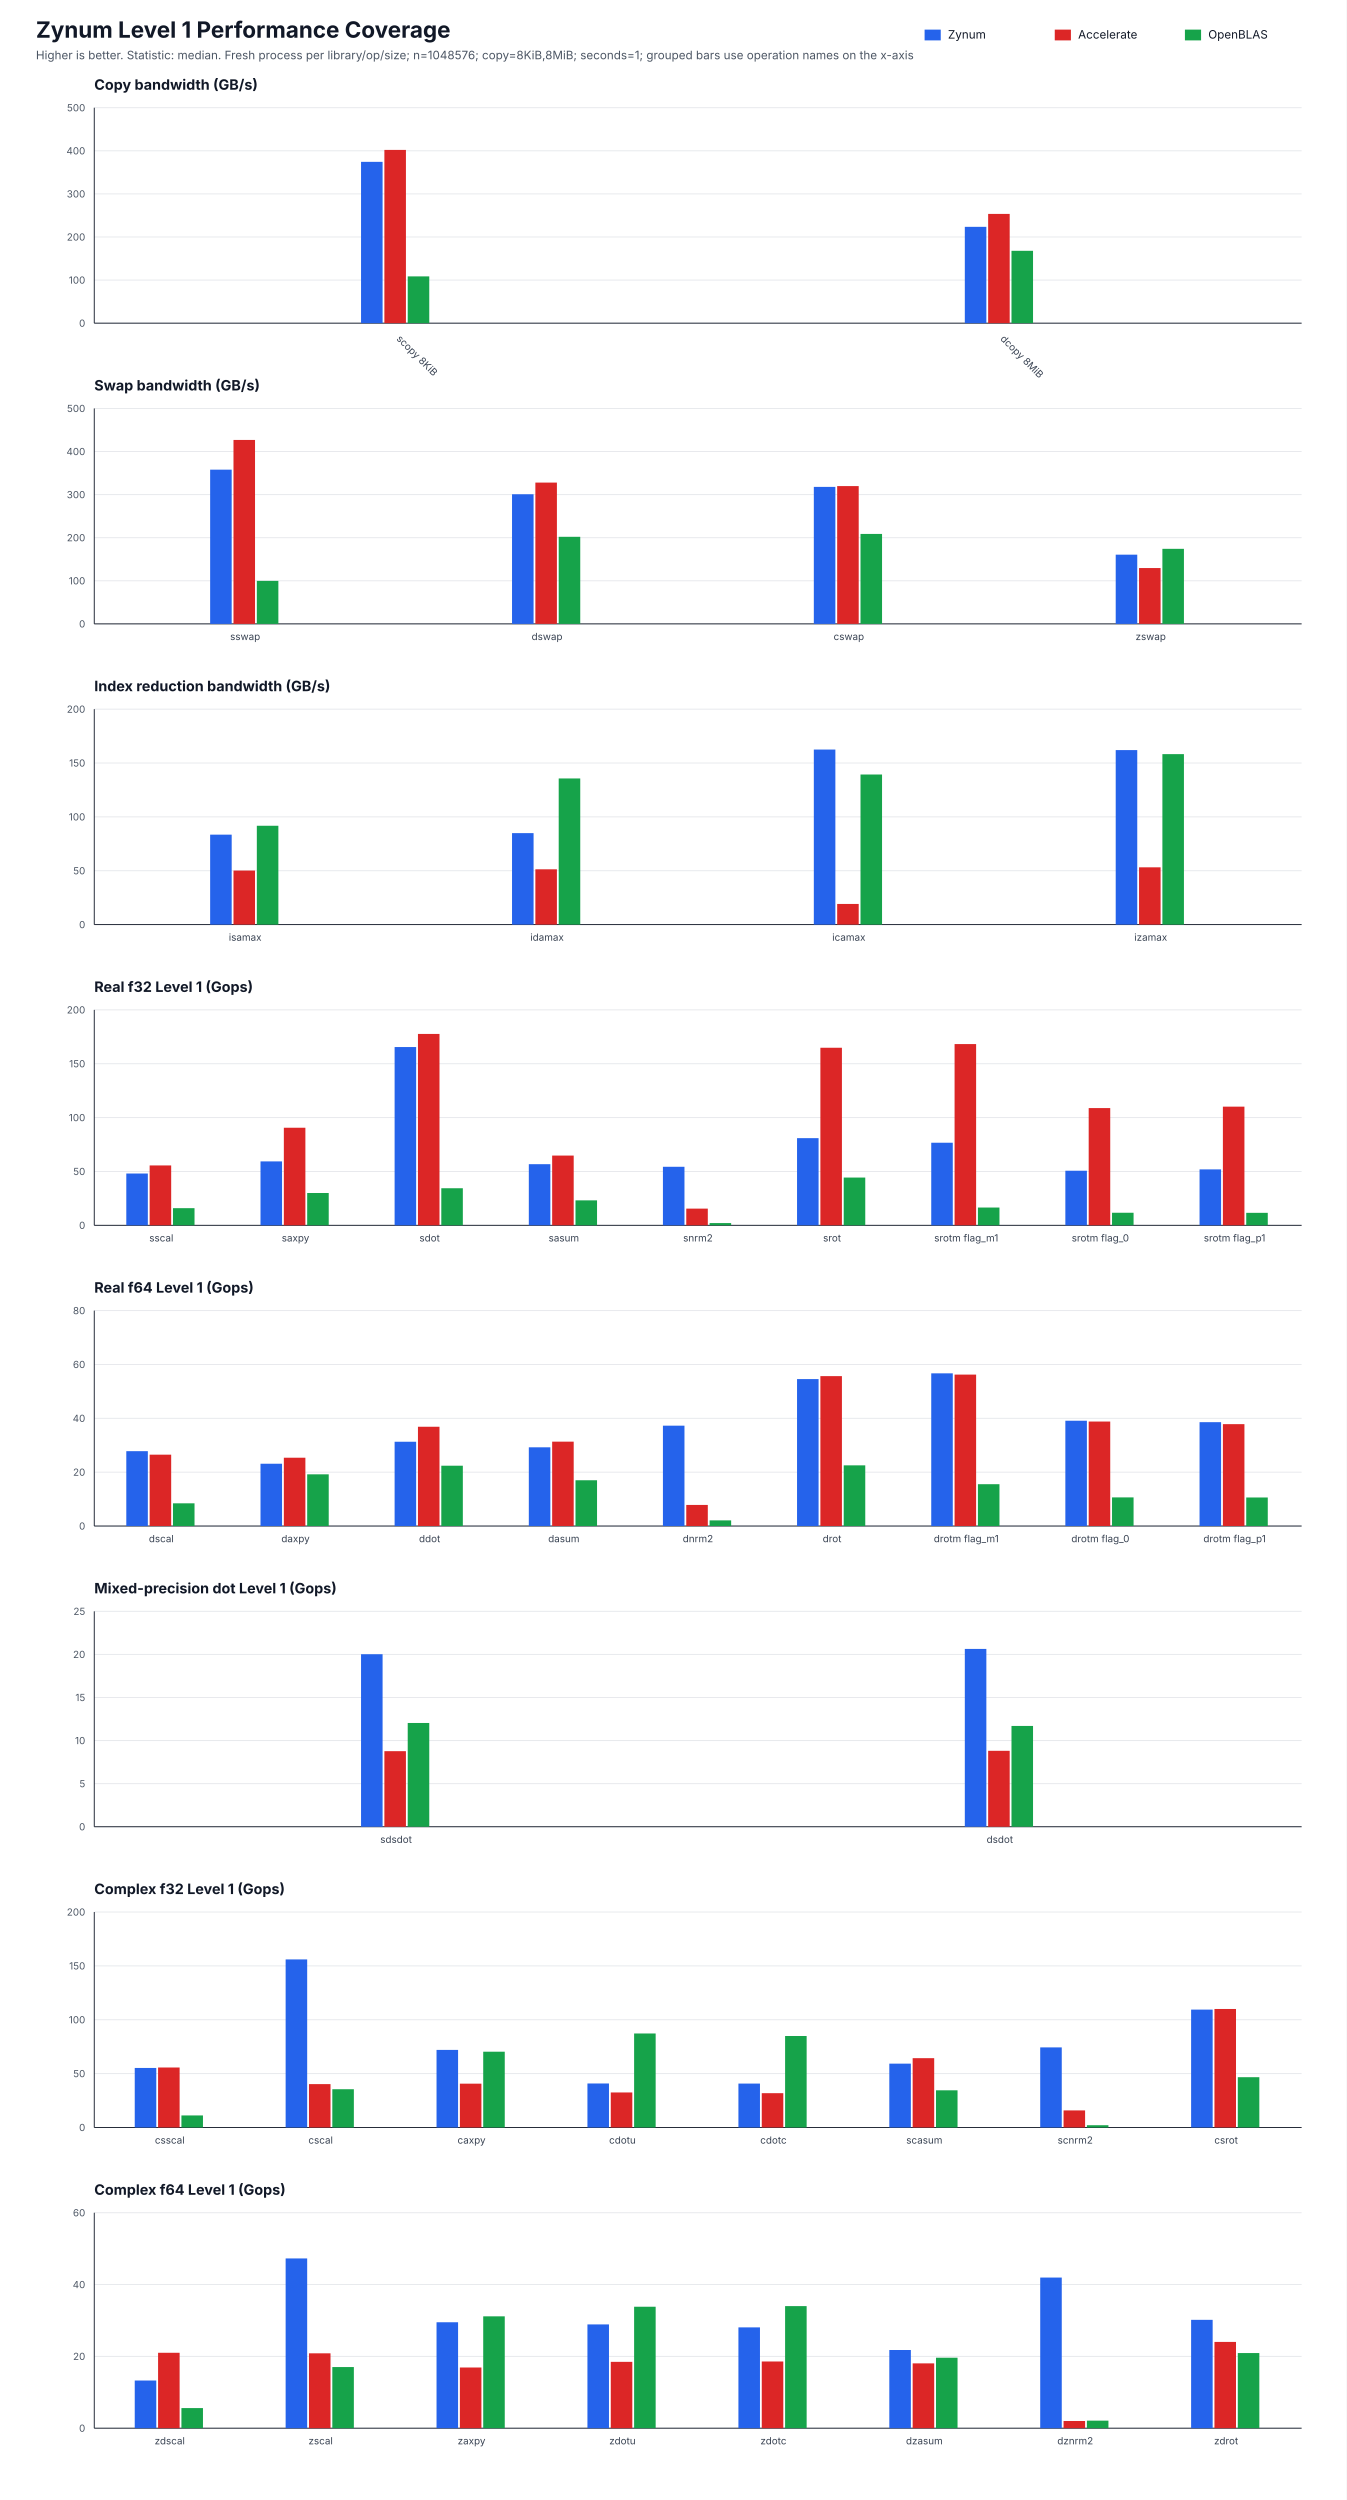
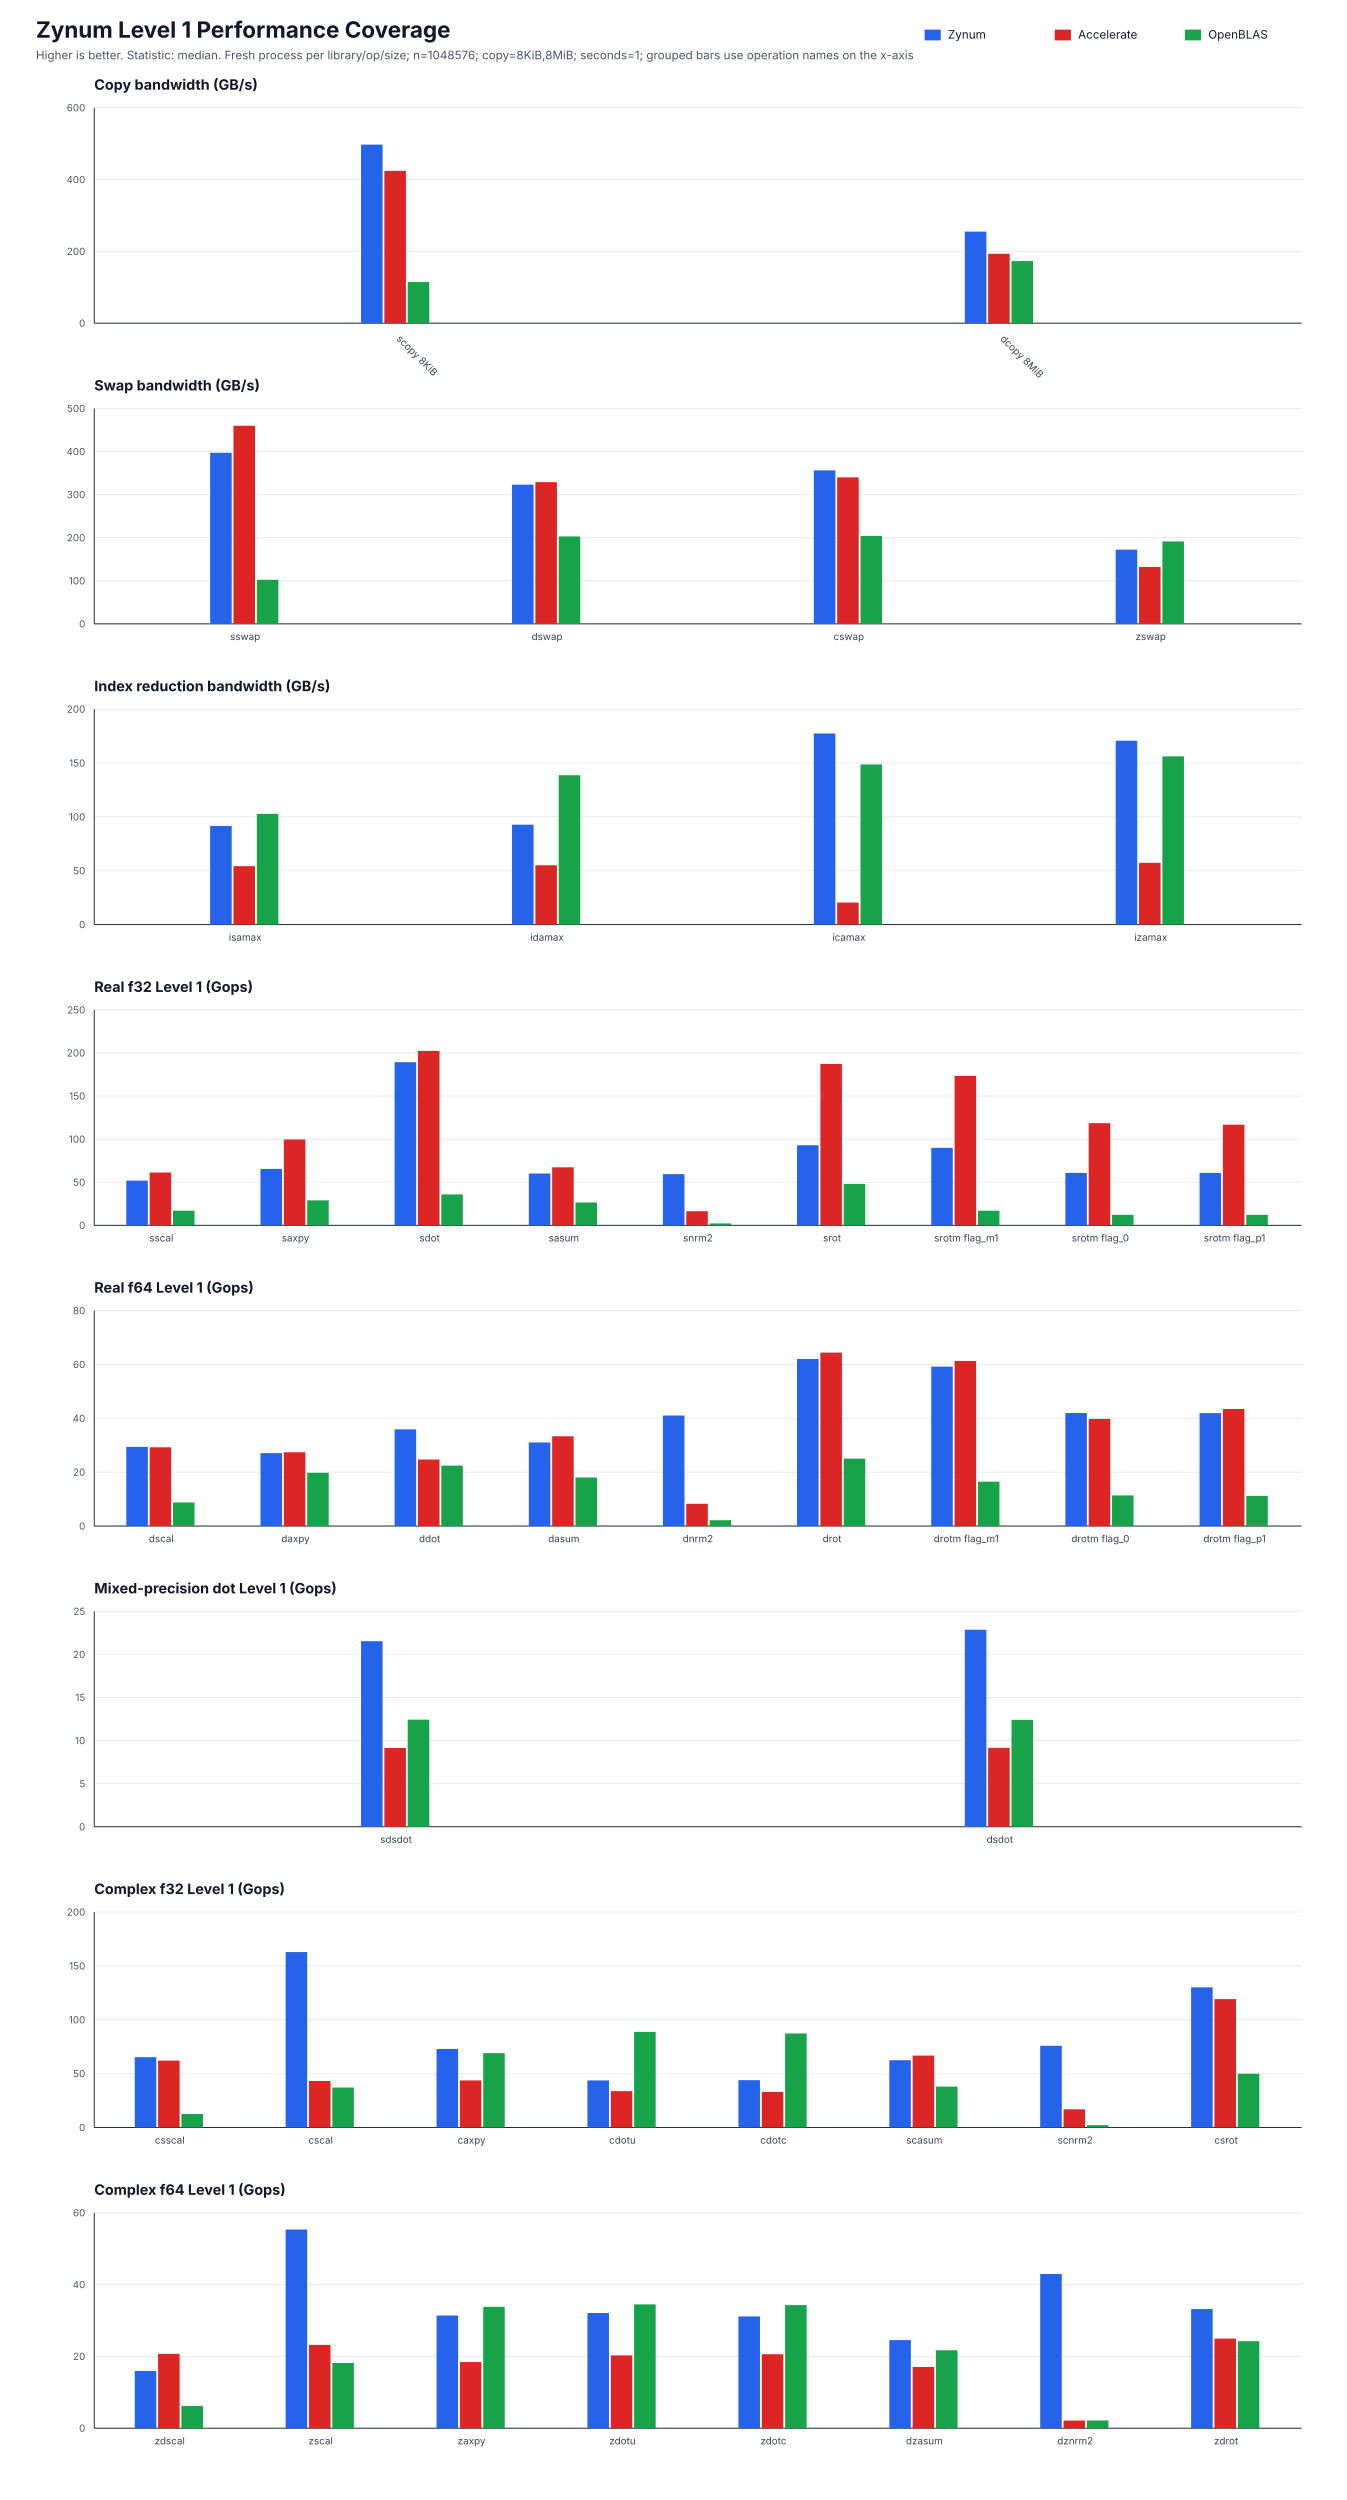
<svg xmlns="http://www.w3.org/2000/svg" width="1500" height="2785" viewBox="0 0 1500 2785">
  <style>
  text { font-family: -apple-system, BlinkMacSystemFont, "Segoe UI", sans-serif; fill: #111827; }
  .title { font-size: 25px; font-weight: 700; }
  .subtitle { font-size: 13px; fill: #4b5563; }
  .panel-title { font-size: 16px; font-weight: 700; }
  .axis-label { font-size: 11px; fill: #4b5563; }
  .op-label { font-size: 11px; fill: #374151; }
  .value-label { font-size: 10px; fill: #111827; }
  .legend { font-size: 13px; }
  .axis { stroke: #111827; stroke-width: 1; }
  .grid { stroke: #e5e7eb; stroke-width: 1; }
</style>
  <rect x="0" y="0" width="100%" height="100%" fill="#ffffff" />
  <text x="40" y="42" class="title">Zynum Level 1 Performance Coverage</text>
  <text x="40" y="66" class="subtitle">Higher is better. Statistic: median. Fresh process per library/op/size; n=1048576; copy=8KiB,8MiB; seconds=1; grouped bars use operation names on the x-axis</text>
  <rect x="1030" y="33" width="18" height="12" fill="#2563eb" />
  <text x="1056" y="43" class="legend">Zynum</text>
  <rect x="1175" y="33" width="18" height="12" fill="#dc2626" />
  <text x="1201" y="43" class="legend">Accelerate</text>
  <rect x="1320" y="33" width="18" height="12" fill="#16a34a" />
  <text x="1346" y="43" class="legend">OpenBLAS</text>
  <text x="105" y="100" class="panel-title">Copy bandwidth (GB/s)</text>
  <line x1="105" y1="360.0" x2="1450" y2="360.0" class="grid" />
  <text x="95" y="364.0" text-anchor="end" class="axis-label">0</text>
-   <line x1="105" y1="312.0" x2="1450" y2="312.0" class="grid" />
-   <text x="95" y="316.0" text-anchor="end" class="axis-label">100</text>
-   <line x1="105" y1="264.0" x2="1450" y2="264.0" class="grid" />
-   <text x="95" y="268.0" text-anchor="end" class="axis-label">200</text>
-   <line x1="105" y1="216.0" x2="1450" y2="216.0" class="grid" />
-   <text x="95" y="220.0" text-anchor="end" class="axis-label">300</text>
-   <line x1="105" y1="168.0" x2="1450" y2="168.0" class="grid" />
-   <text x="95" y="172.0" text-anchor="end" class="axis-label">400</text>
+   <line x1="105" y1="280.0" x2="1450" y2="280.0" class="grid" />
+   <text x="95" y="284.0" text-anchor="end" class="axis-label">200</text>
+   <line x1="105" y1="200.0" x2="1450" y2="200.0" class="grid" />
+   <text x="95" y="204.0" text-anchor="end" class="axis-label">400</text>
  <line x1="105" y1="120.0" x2="1450" y2="120.0" class="grid" />
-   <text x="95" y="124.0" text-anchor="end" class="axis-label">500</text>
+   <text x="95" y="124.0" text-anchor="end" class="axis-label">600</text>
  <line x1="105" y1="120" x2="105" y2="360" class="axis" />
  <line x1="105" y1="360" x2="1450" y2="360" class="axis" />
-   <rect x="402.2" y="180.3" width="24.0" height="179.7" fill="#2563eb" />
-   <rect x="428.2" y="167.0" width="24.0" height="193.0" fill="#dc2626" />
-   <rect x="454.2" y="307.9" width="24.0" height="52.1" fill="#16a34a" />
+   <rect x="402.2" y="161.1" width="24.0" height="198.9" fill="#2563eb" />
+   <rect x="428.2" y="190.3" width="24.0" height="169.7" fill="#dc2626" />
+   <rect x="454.2" y="314.2" width="24.0" height="45.8" fill="#16a34a" />
  <text x="441.2" y="378" text-anchor="start" class="op-label" transform="rotate(45 441.2 378)">scopy 8KiB</text>
-   <rect x="1074.8" y="252.7" width="24.0" height="107.3" fill="#2563eb" />
-   <rect x="1100.8" y="238.3" width="24.0" height="121.7" fill="#dc2626" />
-   <rect x="1126.8" y="279.4" width="24.0" height="80.6" fill="#16a34a" />
+   <rect x="1074.8" y="258.0" width="24.0" height="102.0" fill="#2563eb" />
+   <rect x="1100.8" y="282.7" width="24.0" height="77.3" fill="#dc2626" />
+   <rect x="1126.8" y="290.8" width="24.0" height="69.2" fill="#16a34a" />
  <text x="1113.8" y="378" text-anchor="start" class="op-label" transform="rotate(45 1113.8 378)">dcopy 8MiB</text>
  <text x="105" y="435" class="panel-title">Swap bandwidth (GB/s)</text>
  <line x1="105" y1="695.0" x2="1450" y2="695.0" class="grid" />
  <text x="95" y="699.0" text-anchor="end" class="axis-label">0</text>
  <line x1="105" y1="647.0" x2="1450" y2="647.0" class="grid" />
  <text x="95" y="651.0" text-anchor="end" class="axis-label">100</text>
  <line x1="105" y1="599.0" x2="1450" y2="599.0" class="grid" />
  <text x="95" y="603.0" text-anchor="end" class="axis-label">200</text>
  <line x1="105" y1="551.0" x2="1450" y2="551.0" class="grid" />
  <text x="95" y="555.0" text-anchor="end" class="axis-label">300</text>
  <line x1="105" y1="503.0" x2="1450" y2="503.0" class="grid" />
  <text x="95" y="507.0" text-anchor="end" class="axis-label">400</text>
  <line x1="105" y1="455.0" x2="1450" y2="455.0" class="grid" />
  <text x="95" y="459.0" text-anchor="end" class="axis-label">500</text>
  <line x1="105" y1="455" x2="105" y2="695" class="axis" />
  <line x1="105" y1="695" x2="1450" y2="695" class="axis" />
-   <rect x="234.1" y="523.2" width="24.0" height="171.8" fill="#2563eb" />
-   <rect x="260.1" y="490.1" width="24.0" height="204.9" fill="#dc2626" />
-   <rect x="286.1" y="647.1" width="24.0" height="47.9" fill="#16a34a" />
+   <rect x="234.1" y="504.4" width="24.0" height="190.6" fill="#2563eb" />
+   <rect x="260.1" y="474.3" width="24.0" height="220.7" fill="#dc2626" />
+   <rect x="286.1" y="645.9" width="24.0" height="49.1" fill="#16a34a" />
  <text x="273.1" y="713" text-anchor="middle" class="op-label">sswap</text>
-   <rect x="570.4" y="550.6" width="24.0" height="144.4" fill="#2563eb" />
-   <rect x="596.4" y="537.6" width="24.0" height="157.4" fill="#dc2626" />
-   <rect x="622.4" y="598.0" width="24.0" height="97.0" fill="#16a34a" />
+   <rect x="570.4" y="539.9" width="24.0" height="155.1" fill="#2563eb" />
+   <rect x="596.4" y="537.1" width="24.0" height="157.9" fill="#dc2626" />
+   <rect x="622.4" y="597.6" width="24.0" height="97.4" fill="#16a34a" />
  <text x="609.4" y="713" text-anchor="middle" class="op-label">dswap</text>
-   <rect x="906.6" y="542.4" width="24.0" height="152.6" fill="#2563eb" />
-   <rect x="932.6" y="541.5" width="24.0" height="153.5" fill="#dc2626" />
-   <rect x="958.6" y="594.8" width="24.0" height="100.2" fill="#16a34a" />
+   <rect x="906.6" y="524.0" width="24.0" height="171.0" fill="#2563eb" />
+   <rect x="932.6" y="531.8" width="24.0" height="163.2" fill="#dc2626" />
+   <rect x="958.6" y="597.0" width="24.0" height="98.0" fill="#16a34a" />
  <text x="945.6" y="713" text-anchor="middle" class="op-label">cswap</text>
-   <rect x="1242.9" y="617.9" width="24.0" height="77.1" fill="#2563eb" />
-   <rect x="1268.9" y="632.8" width="24.0" height="62.2" fill="#dc2626" />
-   <rect x="1294.9" y="611.4" width="24.0" height="83.6" fill="#16a34a" />
+   <rect x="1242.9" y="612.3" width="24.0" height="82.7" fill="#2563eb" />
+   <rect x="1268.9" y="631.6" width="24.0" height="63.4" fill="#dc2626" />
+   <rect x="1294.9" y="603.2" width="24.0" height="91.8" fill="#16a34a" />
  <text x="1281.9" y="713" text-anchor="middle" class="op-label">zswap</text>
  <text x="105" y="770" class="panel-title">Index reduction bandwidth (GB/s)</text>
  <line x1="105" y1="1030.0" x2="1450" y2="1030.0" class="grid" />
  <text x="95" y="1034.0" text-anchor="end" class="axis-label">0</text>
  <line x1="105" y1="970.0" x2="1450" y2="970.0" class="grid" />
  <text x="95" y="974.0" text-anchor="end" class="axis-label">50</text>
  <line x1="105" y1="910.0" x2="1450" y2="910.0" class="grid" />
  <text x="95" y="914.0" text-anchor="end" class="axis-label">100</text>
  <line x1="105" y1="850.0" x2="1450" y2="850.0" class="grid" />
  <text x="95" y="854.0" text-anchor="end" class="axis-label">150</text>
  <line x1="105" y1="790.0" x2="1450" y2="790.0" class="grid" />
  <text x="95" y="794.0" text-anchor="end" class="axis-label">200</text>
  <line x1="105" y1="790" x2="105" y2="1030" class="axis" />
  <line x1="105" y1="1030" x2="1450" y2="1030" class="axis" />
-   <rect x="234.1" y="929.8" width="24.0" height="100.2" fill="#2563eb" />
-   <rect x="260.1" y="969.8" width="24.0" height="60.2" fill="#dc2626" />
-   <rect x="286.1" y="919.9" width="24.0" height="110.1" fill="#16a34a" />
+   <rect x="234.1" y="920.2" width="24.0" height="109.8" fill="#2563eb" />
+   <rect x="260.1" y="964.9" width="24.0" height="65.1" fill="#dc2626" />
+   <rect x="286.1" y="906.6" width="24.0" height="123.4" fill="#16a34a" />
  <text x="273.1" y="1048" text-anchor="middle" class="op-label">isamax</text>
-   <rect x="570.4" y="928.1" width="24.0" height="101.9" fill="#2563eb" />
-   <rect x="596.4" y="968.4" width="24.0" height="61.6" fill="#dc2626" />
-   <rect x="622.4" y="867.2" width="24.0" height="162.8" fill="#16a34a" />
+   <rect x="570.4" y="918.7" width="24.0" height="111.3" fill="#2563eb" />
+   <rect x="596.4" y="963.9" width="24.0" height="66.1" fill="#dc2626" />
+   <rect x="622.4" y="863.6" width="24.0" height="166.4" fill="#16a34a" />
  <text x="609.4" y="1048" text-anchor="middle" class="op-label">idamax</text>
-   <rect x="906.6" y="835.0" width="24.0" height="195.0" fill="#2563eb" />
-   <rect x="932.6" y="1007.0" width="24.0" height="23.0" fill="#dc2626" />
-   <rect x="958.6" y="862.8" width="24.0" height="167.2" fill="#16a34a" />
+   <rect x="906.6" y="817.1" width="24.0" height="212.9" fill="#2563eb" />
+   <rect x="932.6" y="1005.4" width="24.0" height="24.6" fill="#dc2626" />
+   <rect x="958.6" y="851.6" width="24.0" height="178.4" fill="#16a34a" />
  <text x="945.6" y="1048" text-anchor="middle" class="op-label">icamax</text>
-   <rect x="1242.9" y="835.6" width="24.0" height="194.4" fill="#2563eb" />
-   <rect x="1268.9" y="966.2" width="24.0" height="63.8" fill="#dc2626" />
-   <rect x="1294.9" y="840.1" width="24.0" height="189.9" fill="#16a34a" />
+   <rect x="1242.9" y="825.2" width="24.0" height="204.8" fill="#2563eb" />
+   <rect x="1268.9" y="961.2" width="24.0" height="68.8" fill="#dc2626" />
+   <rect x="1294.9" y="842.6" width="24.0" height="187.4" fill="#16a34a" />
  <text x="1281.9" y="1048" text-anchor="middle" class="op-label">izamax</text>
  <text x="105" y="1105" class="panel-title">Real f32 Level 1 (Gops)</text>
  <line x1="105" y1="1365.0" x2="1450" y2="1365.0" class="grid" />
  <text x="95" y="1369.0" text-anchor="end" class="axis-label">0</text>
-   <line x1="105" y1="1305.0" x2="1450" y2="1305.0" class="grid" />
-   <text x="95" y="1309.0" text-anchor="end" class="axis-label">50</text>
-   <line x1="105" y1="1245.0" x2="1450" y2="1245.0" class="grid" />
-   <text x="95" y="1249.0" text-anchor="end" class="axis-label">100</text>
-   <line x1="105" y1="1185.0" x2="1450" y2="1185.0" class="grid" />
-   <text x="95" y="1189.0" text-anchor="end" class="axis-label">150</text>
+   <line x1="105" y1="1317.0" x2="1450" y2="1317.0" class="grid" />
+   <text x="95" y="1321.0" text-anchor="end" class="axis-label">50</text>
+   <line x1="105" y1="1269.0" x2="1450" y2="1269.0" class="grid" />
+   <text x="95" y="1273.0" text-anchor="end" class="axis-label">100</text>
+   <line x1="105" y1="1221.0" x2="1450" y2="1221.0" class="grid" />
+   <text x="95" y="1225.0" text-anchor="end" class="axis-label">150</text>
+   <line x1="105" y1="1173.0" x2="1450" y2="1173.0" class="grid" />
+   <text x="95" y="1177.0" text-anchor="end" class="axis-label">200</text>
  <line x1="105" y1="1125.0" x2="1450" y2="1125.0" class="grid" />
-   <text x="95" y="1129.0" text-anchor="end" class="axis-label">200</text>
+   <text x="95" y="1129.0" text-anchor="end" class="axis-label">250</text>
  <line x1="105" y1="1125" x2="105" y2="1365" class="axis" />
  <line x1="105" y1="1365" x2="1450" y2="1365" class="axis" />
-   <rect x="140.7" y="1307.3" width="24.0" height="57.7" fill="#2563eb" />
-   <rect x="166.7" y="1298.3" width="24.0" height="66.7" fill="#dc2626" />
-   <rect x="192.7" y="1345.9" width="24.0" height="19.1" fill="#16a34a" />
+   <rect x="140.7" y="1315.2" width="24.0" height="49.8" fill="#2563eb" />
+   <rect x="166.7" y="1306.2" width="24.0" height="58.8" fill="#dc2626" />
+   <rect x="192.7" y="1348.7" width="24.0" height="16.3" fill="#16a34a" />
  <text x="179.7" y="1383" text-anchor="middle" class="op-label">sscal</text>
-   <rect x="290.2" y="1293.8" width="24.0" height="71.2" fill="#2563eb" />
-   <rect x="316.2" y="1256.3" width="24.0" height="108.7" fill="#dc2626" />
-   <rect x="342.2" y="1329.0" width="24.0" height="36.0" fill="#16a34a" />
+   <rect x="290.2" y="1302.2" width="24.0" height="62.8" fill="#2563eb" />
+   <rect x="316.2" y="1269.4" width="24.0" height="95.6" fill="#dc2626" />
+   <rect x="342.2" y="1337.2" width="24.0" height="27.8" fill="#16a34a" />
  <text x="329.2" y="1383" text-anchor="middle" class="op-label">saxpy</text>
-   <rect x="439.6" y="1166.4" width="24.0" height="198.6" fill="#2563eb" />
-   <rect x="465.6" y="1151.8" width="24.0" height="213.2" fill="#dc2626" />
-   <rect x="491.6" y="1323.7" width="24.0" height="41.3" fill="#16a34a" />
+   <rect x="439.6" y="1183.3" width="24.0" height="181.7" fill="#2563eb" />
+   <rect x="465.6" y="1170.7" width="24.0" height="194.3" fill="#dc2626" />
+   <rect x="491.6" y="1330.6" width="24.0" height="34.4" fill="#16a34a" />
  <text x="478.6" y="1383" text-anchor="middle" class="op-label">sdot</text>
-   <rect x="589.1" y="1296.9" width="24.0" height="68.1" fill="#2563eb" />
-   <rect x="615.1" y="1287.3" width="24.0" height="77.7" fill="#dc2626" />
-   <rect x="641.1" y="1337.2" width="24.0" height="27.8" fill="#16a34a" />
+   <rect x="589.1" y="1307.3" width="24.0" height="57.7" fill="#2563eb" />
+   <rect x="615.1" y="1300.4" width="24.0" height="64.6" fill="#dc2626" />
+   <rect x="641.1" y="1339.6" width="24.0" height="25.4" fill="#16a34a" />
  <text x="628.1" y="1383" text-anchor="middle" class="op-label">sasum</text>
-   <rect x="738.5" y="1299.8" width="24.0" height="65.2" fill="#2563eb" />
-   <rect x="764.5" y="1346.4" width="24.0" height="18.6" fill="#dc2626" />
-   <rect x="790.5" y="1362.5" width="24.0" height="2.5" fill="#16a34a" />
+   <rect x="738.5" y="1308.0" width="24.0" height="57.0" fill="#2563eb" />
+   <rect x="764.5" y="1349.3" width="24.0" height="15.7" fill="#dc2626" />
+   <rect x="790.5" y="1362.9" width="24.0" height="2.1" fill="#16a34a" />
  <text x="777.5" y="1383" text-anchor="middle" class="op-label">snrm2</text>
-   <rect x="887.9" y="1267.9" width="24.0" height="97.1" fill="#2563eb" />
-   <rect x="913.9" y="1167.2" width="24.0" height="197.8" fill="#dc2626" />
-   <rect x="939.9" y="1311.8" width="24.0" height="53.2" fill="#16a34a" />
+   <rect x="887.9" y="1275.8" width="24.0" height="89.2" fill="#2563eb" />
+   <rect x="913.9" y="1185.2" width="24.0" height="179.8" fill="#dc2626" />
+   <rect x="939.9" y="1318.9" width="24.0" height="46.1" fill="#16a34a" />
  <text x="926.9" y="1383" text-anchor="middle" class="op-label">srot</text>
-   <rect x="1037.4" y="1273.0" width="24.0" height="92.0" fill="#2563eb" />
-   <rect x="1063.4" y="1163.1" width="24.0" height="201.9" fill="#dc2626" />
-   <rect x="1089.4" y="1345.2" width="24.0" height="19.8" fill="#16a34a" />
+   <rect x="1037.4" y="1278.7" width="24.0" height="86.3" fill="#2563eb" />
+   <rect x="1063.4" y="1198.6" width="24.0" height="166.4" fill="#dc2626" />
+   <rect x="1089.4" y="1348.7" width="24.0" height="16.3" fill="#16a34a" />
  <text x="1076.4" y="1383" text-anchor="middle" class="op-label">srotm flag_m1</text>
-   <rect x="1186.8" y="1304.2" width="24.0" height="60.8" fill="#2563eb" />
-   <rect x="1212.8" y="1234.4" width="24.0" height="130.6" fill="#dc2626" />
-   <rect x="1238.8" y="1351.0" width="24.0" height="14.0" fill="#16a34a" />
+   <rect x="1186.8" y="1306.6" width="24.0" height="58.4" fill="#2563eb" />
+   <rect x="1212.8" y="1251.2" width="24.0" height="113.8" fill="#dc2626" />
+   <rect x="1238.8" y="1353.3" width="24.0" height="11.7" fill="#16a34a" />
  <text x="1225.8" y="1383" text-anchor="middle" class="op-label">srotm flag_0</text>
-   <rect x="1336.3" y="1302.7" width="24.0" height="62.3" fill="#2563eb" />
-   <rect x="1362.3" y="1232.8" width="24.0" height="132.2" fill="#dc2626" />
-   <rect x="1388.3" y="1351.1" width="24.0" height="13.9" fill="#16a34a" />
+   <rect x="1336.3" y="1306.6" width="24.0" height="58.4" fill="#2563eb" />
+   <rect x="1362.3" y="1252.9" width="24.0" height="112.1" fill="#dc2626" />
+   <rect x="1388.3" y="1353.3" width="24.0" height="11.7" fill="#16a34a" />
  <text x="1375.3" y="1383" text-anchor="middle" class="op-label">srotm flag_p1</text>
  <text x="105" y="1440" class="panel-title">Real f64 Level 1 (Gops)</text>
  <line x1="105" y1="1700.0" x2="1450" y2="1700.0" class="grid" />
  <text x="95" y="1704.0" text-anchor="end" class="axis-label">0</text>
  <line x1="105" y1="1640.0" x2="1450" y2="1640.0" class="grid" />
  <text x="95" y="1644.0" text-anchor="end" class="axis-label">20</text>
  <line x1="105" y1="1580.0" x2="1450" y2="1580.0" class="grid" />
  <text x="95" y="1584.0" text-anchor="end" class="axis-label">40</text>
  <line x1="105" y1="1520.0" x2="1450" y2="1520.0" class="grid" />
  <text x="95" y="1524.0" text-anchor="end" class="axis-label">60</text>
  <line x1="105" y1="1460.0" x2="1450" y2="1460.0" class="grid" />
  <text x="95" y="1464.0" text-anchor="end" class="axis-label">80</text>
  <line x1="105" y1="1460" x2="105" y2="1700" class="axis" />
  <line x1="105" y1="1700" x2="1450" y2="1700" class="axis" />
-   <rect x="140.7" y="1616.6" width="24.0" height="83.4" fill="#2563eb" />
-   <rect x="166.7" y="1620.5" width="24.0" height="79.5" fill="#dc2626" />
-   <rect x="192.7" y="1674.7" width="24.0" height="25.3" fill="#16a34a" />
+   <rect x="140.7" y="1611.8" width="24.0" height="88.2" fill="#2563eb" />
+   <rect x="166.7" y="1612.3" width="24.0" height="87.7" fill="#dc2626" />
+   <rect x="192.7" y="1673.7" width="24.0" height="26.3" fill="#16a34a" />
  <text x="179.7" y="1718" text-anchor="middle" class="op-label">dscal</text>
-   <rect x="290.2" y="1630.6" width="24.0" height="69.4" fill="#2563eb" />
-   <rect x="316.2" y="1623.9" width="24.0" height="76.1" fill="#dc2626" />
-   <rect x="342.2" y="1642.4" width="24.0" height="57.6" fill="#16a34a" />
+   <rect x="290.2" y="1618.8" width="24.0" height="81.2" fill="#2563eb" />
+   <rect x="316.2" y="1617.8" width="24.0" height="82.2" fill="#dc2626" />
+   <rect x="342.2" y="1640.7" width="24.0" height="59.3" fill="#16a34a" />
  <text x="329.2" y="1718" text-anchor="middle" class="op-label">daxpy</text>
-   <rect x="439.6" y="1606.1" width="24.0" height="93.9" fill="#2563eb" />
-   <rect x="465.6" y="1589.4" width="24.0" height="110.6" fill="#dc2626" />
-   <rect x="491.6" y="1632.8" width="24.0" height="67.2" fill="#16a34a" />
+   <rect x="439.6" y="1592.3" width="24.0" height="107.7" fill="#2563eb" />
+   <rect x="465.6" y="1625.9" width="24.0" height="74.1" fill="#dc2626" />
+   <rect x="491.6" y="1632.7" width="24.0" height="67.3" fill="#16a34a" />
  <text x="478.6" y="1718" text-anchor="middle" class="op-label">ddot</text>
-   <rect x="589.1" y="1612.3" width="24.0" height="87.7" fill="#2563eb" />
-   <rect x="615.1" y="1606.0" width="24.0" height="94.0" fill="#dc2626" />
-   <rect x="641.1" y="1649.0" width="24.0" height="51.0" fill="#16a34a" />
+   <rect x="589.1" y="1606.9" width="24.0" height="93.1" fill="#2563eb" />
+   <rect x="615.1" y="1600.0" width="24.0" height="100.0" fill="#dc2626" />
+   <rect x="641.1" y="1645.9" width="24.0" height="54.1" fill="#16a34a" />
  <text x="628.1" y="1718" text-anchor="middle" class="op-label">dasum</text>
-   <rect x="738.5" y="1588.2" width="24.0" height="111.8" fill="#2563eb" />
-   <rect x="764.5" y="1676.5" width="24.0" height="23.5" fill="#dc2626" />
-   <rect x="790.5" y="1693.7" width="24.0" height="6.3" fill="#16a34a" />
+   <rect x="738.5" y="1576.9" width="24.0" height="123.1" fill="#2563eb" />
+   <rect x="764.5" y="1675.2" width="24.0" height="24.8" fill="#dc2626" />
+   <rect x="790.5" y="1693.5" width="24.0" height="6.5" fill="#16a34a" />
  <text x="777.5" y="1718" text-anchor="middle" class="op-label">dnrm2</text>
-   <rect x="887.9" y="1536.3" width="24.0" height="163.7" fill="#2563eb" />
-   <rect x="913.9" y="1533.0" width="24.0" height="167.0" fill="#dc2626" />
-   <rect x="939.9" y="1632.4" width="24.0" height="67.6" fill="#16a34a" />
+   <rect x="887.9" y="1513.9" width="24.0" height="186.1" fill="#2563eb" />
+   <rect x="913.9" y="1506.8" width="24.0" height="193.2" fill="#dc2626" />
+   <rect x="939.9" y="1624.9" width="24.0" height="75.1" fill="#16a34a" />
  <text x="926.9" y="1718" text-anchor="middle" class="op-label">drot</text>
-   <rect x="1037.4" y="1529.9" width="24.0" height="170.1" fill="#2563eb" />
-   <rect x="1063.4" y="1531.3" width="24.0" height="168.7" fill="#dc2626" />
-   <rect x="1089.4" y="1653.4" width="24.0" height="46.6" fill="#16a34a" />
+   <rect x="1037.4" y="1522.4" width="24.0" height="177.6" fill="#2563eb" />
+   <rect x="1063.4" y="1516.1" width="24.0" height="183.9" fill="#dc2626" />
+   <rect x="1089.4" y="1650.6" width="24.0" height="49.4" fill="#16a34a" />
  <text x="1076.4" y="1718" text-anchor="middle" class="op-label">drotm flag_m1</text>
-   <rect x="1186.8" y="1582.7" width="24.0" height="117.3" fill="#2563eb" />
-   <rect x="1212.8" y="1583.6" width="24.0" height="116.4" fill="#dc2626" />
-   <rect x="1238.8" y="1668.1" width="24.0" height="31.9" fill="#16a34a" />
+   <rect x="1186.8" y="1574.1" width="24.0" height="125.9" fill="#2563eb" />
+   <rect x="1212.8" y="1580.7" width="24.0" height="119.3" fill="#dc2626" />
+   <rect x="1238.8" y="1665.9" width="24.0" height="34.1" fill="#16a34a" />
  <text x="1225.8" y="1718" text-anchor="middle" class="op-label">drotm flag_0</text>
-   <rect x="1336.3" y="1584.3" width="24.0" height="115.7" fill="#2563eb" />
-   <rect x="1362.3" y="1586.5" width="24.0" height="113.5" fill="#dc2626" />
-   <rect x="1388.3" y="1668.2" width="24.0" height="31.8" fill="#16a34a" />
+   <rect x="1336.3" y="1574.2" width="24.0" height="125.8" fill="#2563eb" />
+   <rect x="1362.3" y="1569.6" width="24.0" height="130.4" fill="#dc2626" />
+   <rect x="1388.3" y="1666.4" width="24.0" height="33.6" fill="#16a34a" />
  <text x="1375.3" y="1718" text-anchor="middle" class="op-label">drotm flag_p1</text>
  <text x="105" y="1775" class="panel-title">Mixed-precision dot Level 1 (Gops)</text>
  <line x1="105" y1="2035.0" x2="1450" y2="2035.0" class="grid" />
  <text x="95" y="2039.0" text-anchor="end" class="axis-label">0</text>
  <line x1="105" y1="1987.0" x2="1450" y2="1987.0" class="grid" />
  <text x="95" y="1991.0" text-anchor="end" class="axis-label">5</text>
  <line x1="105" y1="1939.0" x2="1450" y2="1939.0" class="grid" />
  <text x="95" y="1943.0" text-anchor="end" class="axis-label">10</text>
  <line x1="105" y1="1891.0" x2="1450" y2="1891.0" class="grid" />
  <text x="95" y="1895.0" text-anchor="end" class="axis-label">15</text>
  <line x1="105" y1="1843.0" x2="1450" y2="1843.0" class="grid" />
  <text x="95" y="1847.0" text-anchor="end" class="axis-label">20</text>
  <line x1="105" y1="1795.0" x2="1450" y2="1795.0" class="grid" />
  <text x="95" y="1799.0" text-anchor="end" class="axis-label">25</text>
  <line x1="105" y1="1795" x2="105" y2="2035" class="axis" />
  <line x1="105" y1="2035" x2="1450" y2="2035" class="axis" />
-   <rect x="402.2" y="1842.8" width="24.0" height="192.2" fill="#2563eb" />
-   <rect x="428.2" y="1950.8" width="24.0" height="84.2" fill="#dc2626" />
-   <rect x="454.2" y="1919.4" width="24.0" height="115.6" fill="#16a34a" />
+   <rect x="402.2" y="1828.3" width="24.0" height="206.7" fill="#2563eb" />
+   <rect x="428.2" y="1947.3" width="24.0" height="87.7" fill="#dc2626" />
+   <rect x="454.2" y="1915.7" width="24.0" height="119.3" fill="#16a34a" />
  <text x="441.2" y="2053" text-anchor="middle" class="op-label">sdsdot</text>
-   <rect x="1074.8" y="1836.9" width="24.0" height="198.1" fill="#2563eb" />
-   <rect x="1100.8" y="1950.4" width="24.0" height="84.6" fill="#dc2626" />
-   <rect x="1126.8" y="1922.7" width="24.0" height="112.3" fill="#16a34a" />
+   <rect x="1074.8" y="1815.5" width="24.0" height="219.5" fill="#2563eb" />
+   <rect x="1100.8" y="1947.1" width="24.0" height="87.9" fill="#dc2626" />
+   <rect x="1126.8" y="1915.9" width="24.0" height="119.1" fill="#16a34a" />
  <text x="1113.8" y="2053" text-anchor="middle" class="op-label">dsdot</text>
  <text x="105" y="2110" class="panel-title">Complex f32 Level 1 (Gops)</text>
  <line x1="105" y1="2370.0" x2="1450" y2="2370.0" class="grid" />
  <text x="95" y="2374.0" text-anchor="end" class="axis-label">0</text>
  <line x1="105" y1="2310.0" x2="1450" y2="2310.0" class="grid" />
  <text x="95" y="2314.0" text-anchor="end" class="axis-label">50</text>
  <line x1="105" y1="2250.0" x2="1450" y2="2250.0" class="grid" />
  <text x="95" y="2254.0" text-anchor="end" class="axis-label">100</text>
  <line x1="105" y1="2190.0" x2="1450" y2="2190.0" class="grid" />
  <text x="95" y="2194.0" text-anchor="end" class="axis-label">150</text>
  <line x1="105" y1="2130.0" x2="1450" y2="2130.0" class="grid" />
  <text x="95" y="2134.0" text-anchor="end" class="axis-label">200</text>
  <line x1="105" y1="2130" x2="105" y2="2370" class="axis" />
  <line x1="105" y1="2370" x2="1450" y2="2370" class="axis" />
-   <rect x="150.1" y="2303.7" width="24.0" height="66.3" fill="#2563eb" />
-   <rect x="176.1" y="2303.2" width="24.0" height="66.8" fill="#dc2626" />
-   <rect x="202.1" y="2356.6" width="24.0" height="13.4" fill="#16a34a" />
+   <rect x="150.1" y="2291.7" width="24.0" height="78.3" fill="#2563eb" />
+   <rect x="176.1" y="2295.5" width="24.0" height="74.5" fill="#dc2626" />
+   <rect x="202.1" y="2355.0" width="24.0" height="15.0" fill="#16a34a" />
  <text x="189.1" y="2388" text-anchor="middle" class="op-label">csscal</text>
-   <rect x="318.2" y="2182.8" width="24.0" height="187.2" fill="#2563eb" />
-   <rect x="344.2" y="2321.7" width="24.0" height="48.3" fill="#dc2626" />
-   <rect x="370.2" y="2327.4" width="24.0" height="42.6" fill="#16a34a" />
+   <rect x="318.2" y="2174.6" width="24.0" height="195.4" fill="#2563eb" />
+   <rect x="344.2" y="2318.2" width="24.0" height="51.8" fill="#dc2626" />
+   <rect x="370.2" y="2325.5" width="24.0" height="44.5" fill="#16a34a" />
  <text x="357.2" y="2388" text-anchor="middle" class="op-label">cscal</text>
-   <rect x="486.3" y="2283.6" width="24.0" height="86.4" fill="#2563eb" />
-   <rect x="512.3" y="2321.2" width="24.0" height="48.8" fill="#dc2626" />
-   <rect x="538.3" y="2285.6" width="24.0" height="84.4" fill="#16a34a" />
+   <rect x="486.3" y="2282.5" width="24.0" height="87.5" fill="#2563eb" />
+   <rect x="512.3" y="2317.6" width="24.0" height="52.4" fill="#dc2626" />
+   <rect x="538.3" y="2287.2" width="24.0" height="82.8" fill="#16a34a" />
  <text x="525.3" y="2388" text-anchor="middle" class="op-label">caxpy</text>
-   <rect x="654.4" y="2321.0" width="24.0" height="49.0" fill="#2563eb" />
-   <rect x="680.4" y="2331.0" width="24.0" height="39.0" fill="#dc2626" />
-   <rect x="706.4" y="2265.3" width="24.0" height="104.7" fill="#16a34a" />
+   <rect x="654.4" y="2317.6" width="24.0" height="52.4" fill="#2563eb" />
+   <rect x="680.4" y="2329.5" width="24.0" height="40.5" fill="#dc2626" />
+   <rect x="706.4" y="2263.5" width="24.0" height="106.5" fill="#16a34a" />
  <text x="693.4" y="2388" text-anchor="middle" class="op-label">cdotu</text>
-   <rect x="822.6" y="2321.1" width="24.0" height="48.9" fill="#2563eb" />
-   <rect x="848.6" y="2331.8" width="24.0" height="38.2" fill="#dc2626" />
-   <rect x="874.6" y="2268.1" width="24.0" height="101.9" fill="#16a34a" />
+   <rect x="822.6" y="2317.3" width="24.0" height="52.7" fill="#2563eb" />
+   <rect x="848.6" y="2330.4" width="24.0" height="39.6" fill="#dc2626" />
+   <rect x="874.6" y="2265.3" width="24.0" height="104.7" fill="#16a34a" />
  <text x="861.6" y="2388" text-anchor="middle" class="op-label">cdotc</text>
-   <rect x="990.7" y="2298.9" width="24.0" height="71.1" fill="#2563eb" />
-   <rect x="1016.7" y="2292.8" width="24.0" height="77.2" fill="#dc2626" />
-   <rect x="1042.7" y="2328.6" width="24.0" height="41.4" fill="#16a34a" />
+   <rect x="990.7" y="2295.1" width="24.0" height="74.9" fill="#2563eb" />
+   <rect x="1016.7" y="2289.9" width="24.0" height="80.1" fill="#dc2626" />
+   <rect x="1042.7" y="2324.5" width="24.0" height="45.5" fill="#16a34a" />
  <text x="1029.7" y="2388" text-anchor="middle" class="op-label">scasum</text>
-   <rect x="1158.8" y="2280.8" width="24.0" height="89.2" fill="#2563eb" />
-   <rect x="1184.8" y="2351.0" width="24.0" height="19.0" fill="#dc2626" />
-   <rect x="1210.8" y="2367.5" width="24.0" height="2.5" fill="#16a34a" />
+   <rect x="1158.8" y="2279.0" width="24.0" height="91.0" fill="#2563eb" />
+   <rect x="1184.8" y="2349.8" width="24.0" height="20.2" fill="#dc2626" />
+   <rect x="1210.8" y="2367.4" width="24.0" height="2.6" fill="#16a34a" />
  <text x="1197.8" y="2388" text-anchor="middle" class="op-label">scnrm2</text>
-   <rect x="1326.9" y="2238.7" width="24.0" height="131.3" fill="#2563eb" />
-   <rect x="1352.9" y="2238.0" width="24.0" height="132.0" fill="#dc2626" />
-   <rect x="1378.9" y="2314.0" width="24.0" height="56.0" fill="#16a34a" />
+   <rect x="1326.9" y="2213.9" width="24.0" height="156.1" fill="#2563eb" />
+   <rect x="1352.9" y="2227.0" width="24.0" height="143.0" fill="#dc2626" />
+   <rect x="1378.9" y="2310.2" width="24.0" height="59.8" fill="#16a34a" />
  <text x="1365.9" y="2388" text-anchor="middle" class="op-label">csrot</text>
  <text x="105" y="2445" class="panel-title">Complex f64 Level 1 (Gops)</text>
  <line x1="105" y1="2705.0" x2="1450" y2="2705.0" class="grid" />
  <text x="95" y="2709.0" text-anchor="end" class="axis-label">0</text>
  <line x1="105" y1="2625.0" x2="1450" y2="2625.0" class="grid" />
  <text x="95" y="2629.0" text-anchor="end" class="axis-label">20</text>
  <line x1="105" y1="2545.0" x2="1450" y2="2545.0" class="grid" />
  <text x="95" y="2549.0" text-anchor="end" class="axis-label">40</text>
  <line x1="105" y1="2465.0" x2="1450" y2="2465.0" class="grid" />
  <text x="95" y="2469.0" text-anchor="end" class="axis-label">60</text>
  <line x1="105" y1="2465" x2="105" y2="2705" class="axis" />
  <line x1="105" y1="2705" x2="1450" y2="2705" class="axis" />
-   <rect x="150.1" y="2651.9" width="24.0" height="53.1" fill="#2563eb" />
-   <rect x="176.1" y="2621.0" width="24.0" height="84.0" fill="#dc2626" />
-   <rect x="202.1" y="2682.6" width="24.0" height="22.4" fill="#16a34a" />
+   <rect x="150.1" y="2641.2" width="24.0" height="63.8" fill="#2563eb" />
+   <rect x="176.1" y="2622.2" width="24.0" height="82.8" fill="#dc2626" />
+   <rect x="202.1" y="2680.2" width="24.0" height="24.8" fill="#16a34a" />
  <text x="189.1" y="2723" text-anchor="middle" class="op-label">zdscal</text>
-   <rect x="318.2" y="2515.9" width="24.0" height="189.1" fill="#2563eb" />
-   <rect x="344.2" y="2621.6" width="24.0" height="83.4" fill="#dc2626" />
-   <rect x="370.2" y="2636.9" width="24.0" height="68.1" fill="#16a34a" />
+   <rect x="318.2" y="2483.7" width="24.0" height="221.3" fill="#2563eb" />
+   <rect x="344.2" y="2612.2" width="24.0" height="92.8" fill="#dc2626" />
+   <rect x="370.2" y="2632.4" width="24.0" height="72.6" fill="#16a34a" />
  <text x="357.2" y="2723" text-anchor="middle" class="op-label">zscal</text>
-   <rect x="486.3" y="2587.0" width="24.0" height="118.0" fill="#2563eb" />
-   <rect x="512.3" y="2637.4" width="24.0" height="67.6" fill="#dc2626" />
-   <rect x="538.3" y="2580.4" width="24.0" height="124.6" fill="#16a34a" />
+   <rect x="486.3" y="2579.5" width="24.0" height="125.5" fill="#2563eb" />
+   <rect x="512.3" y="2631.3" width="24.0" height="73.7" fill="#dc2626" />
+   <rect x="538.3" y="2569.8" width="24.0" height="135.2" fill="#16a34a" />
  <text x="525.3" y="2723" text-anchor="middle" class="op-label">zaxpy</text>
-   <rect x="654.4" y="2589.4" width="24.0" height="115.6" fill="#2563eb" />
-   <rect x="680.4" y="2631.1" width="24.0" height="73.9" fill="#dc2626" />
-   <rect x="706.4" y="2569.7" width="24.0" height="135.3" fill="#16a34a" />
+   <rect x="654.4" y="2576.7" width="24.0" height="128.3" fill="#2563eb" />
+   <rect x="680.4" y="2623.9" width="24.0" height="81.1" fill="#dc2626" />
+   <rect x="706.4" y="2567.1" width="24.0" height="137.9" fill="#16a34a" />
  <text x="693.4" y="2723" text-anchor="middle" class="op-label">zdotu</text>
-   <rect x="822.6" y="2592.7" width="24.0" height="112.3" fill="#2563eb" />
-   <rect x="848.6" y="2630.7" width="24.0" height="74.3" fill="#dc2626" />
-   <rect x="874.6" y="2569.0" width="24.0" height="136.0" fill="#16a34a" />
+   <rect x="822.6" y="2580.5" width="24.0" height="124.5" fill="#2563eb" />
+   <rect x="848.6" y="2622.6" width="24.0" height="82.4" fill="#dc2626" />
+   <rect x="874.6" y="2567.9" width="24.0" height="137.1" fill="#16a34a" />
  <text x="861.6" y="2723" text-anchor="middle" class="op-label">zdotc</text>
-   <rect x="990.7" y="2617.9" width="24.0" height="87.1" fill="#2563eb" />
-   <rect x="1016.7" y="2632.8" width="24.0" height="72.2" fill="#dc2626" />
-   <rect x="1042.7" y="2626.5" width="24.0" height="78.5" fill="#16a34a" />
+   <rect x="990.7" y="2606.9" width="24.0" height="98.1" fill="#2563eb" />
+   <rect x="1016.7" y="2636.8" width="24.0" height="68.2" fill="#dc2626" />
+   <rect x="1042.7" y="2618.2" width="24.0" height="86.8" fill="#16a34a" />
  <text x="1029.7" y="2723" text-anchor="middle" class="op-label">dzasum</text>
-   <rect x="1158.8" y="2537.2" width="24.0" height="167.8" fill="#2563eb" />
-   <rect x="1184.8" y="2697.0" width="24.0" height="8.0" fill="#dc2626" />
-   <rect x="1210.8" y="2696.6" width="24.0" height="8.4" fill="#16a34a" />
+   <rect x="1158.8" y="2533.2" width="24.0" height="171.8" fill="#2563eb" />
+   <rect x="1184.8" y="2696.5" width="24.0" height="8.5" fill="#dc2626" />
+   <rect x="1210.8" y="2696.4" width="24.0" height="8.6" fill="#16a34a" />
  <text x="1197.8" y="2723" text-anchor="middle" class="op-label">dznrm2</text>
-   <rect x="1326.9" y="2584.3" width="24.0" height="120.7" fill="#2563eb" />
-   <rect x="1352.9" y="2608.9" width="24.0" height="96.1" fill="#dc2626" />
-   <rect x="1378.9" y="2621.3" width="24.0" height="83.7" fill="#16a34a" />
+   <rect x="1326.9" y="2572.3" width="24.0" height="132.7" fill="#2563eb" />
+   <rect x="1352.9" y="2605.2" width="24.0" height="99.8" fill="#dc2626" />
+   <rect x="1378.9" y="2608.1" width="24.0" height="96.9" fill="#16a34a" />
  <text x="1365.9" y="2723" text-anchor="middle" class="op-label">zdrot</text>
</svg>
